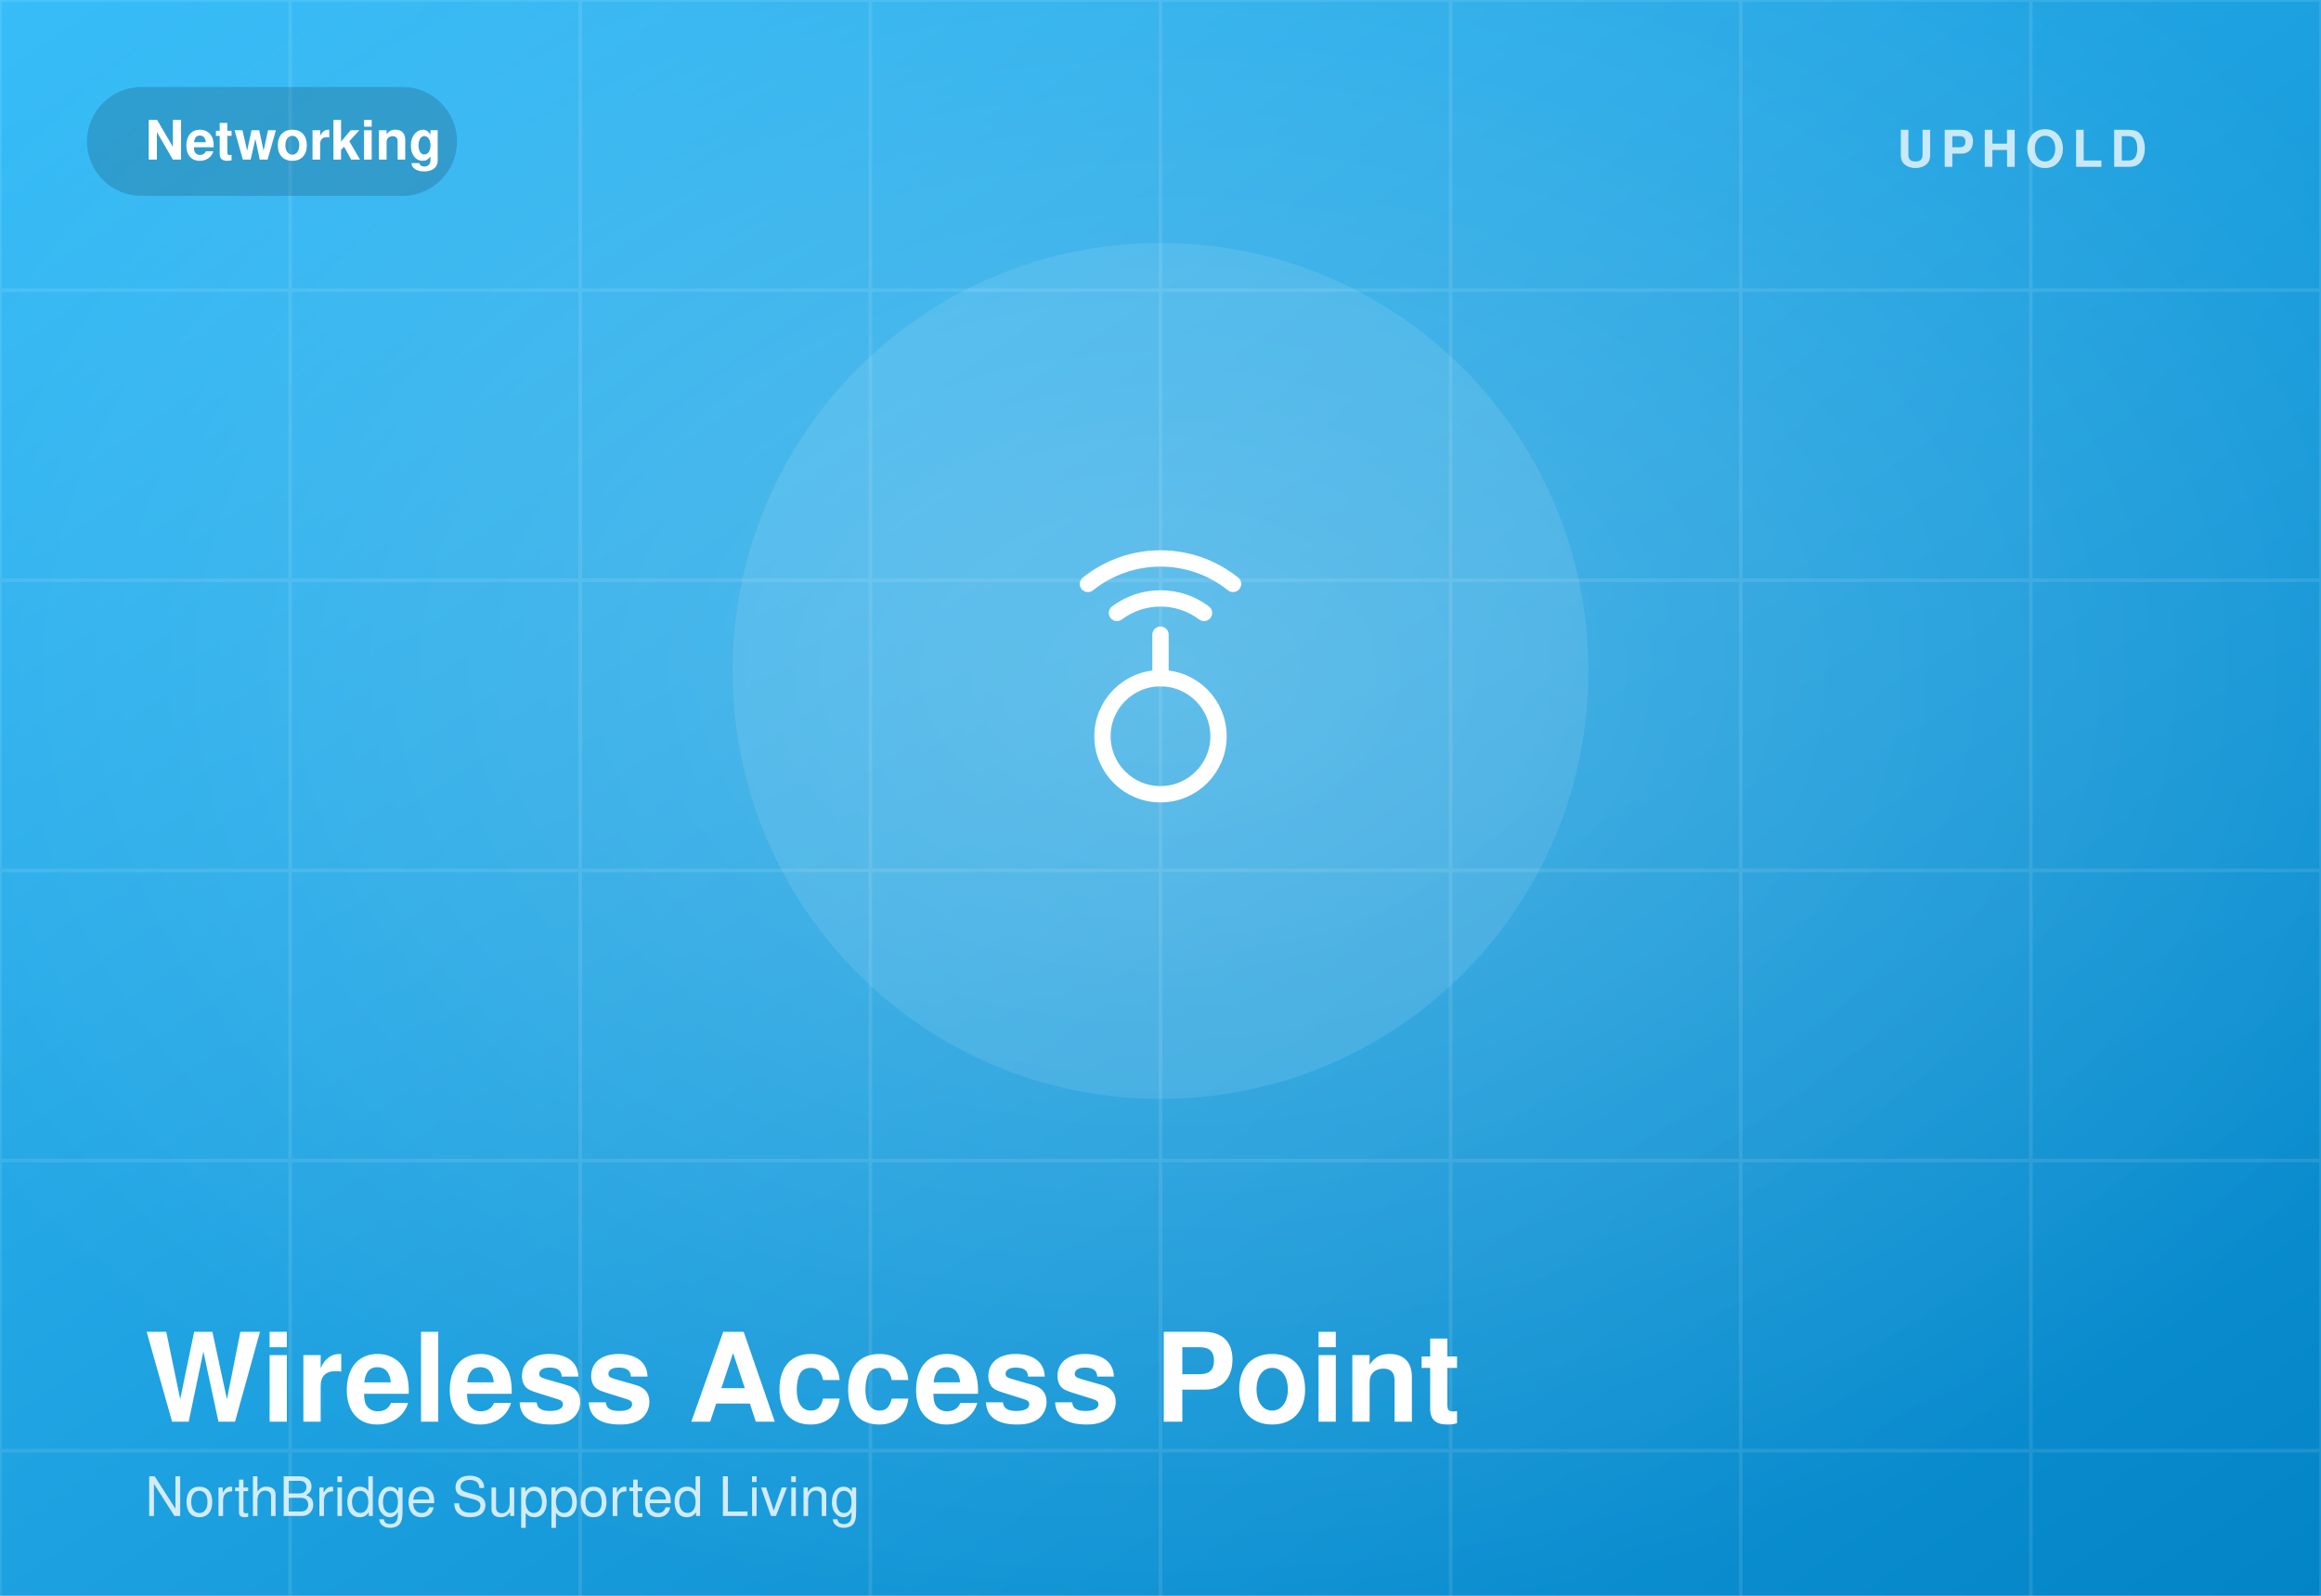
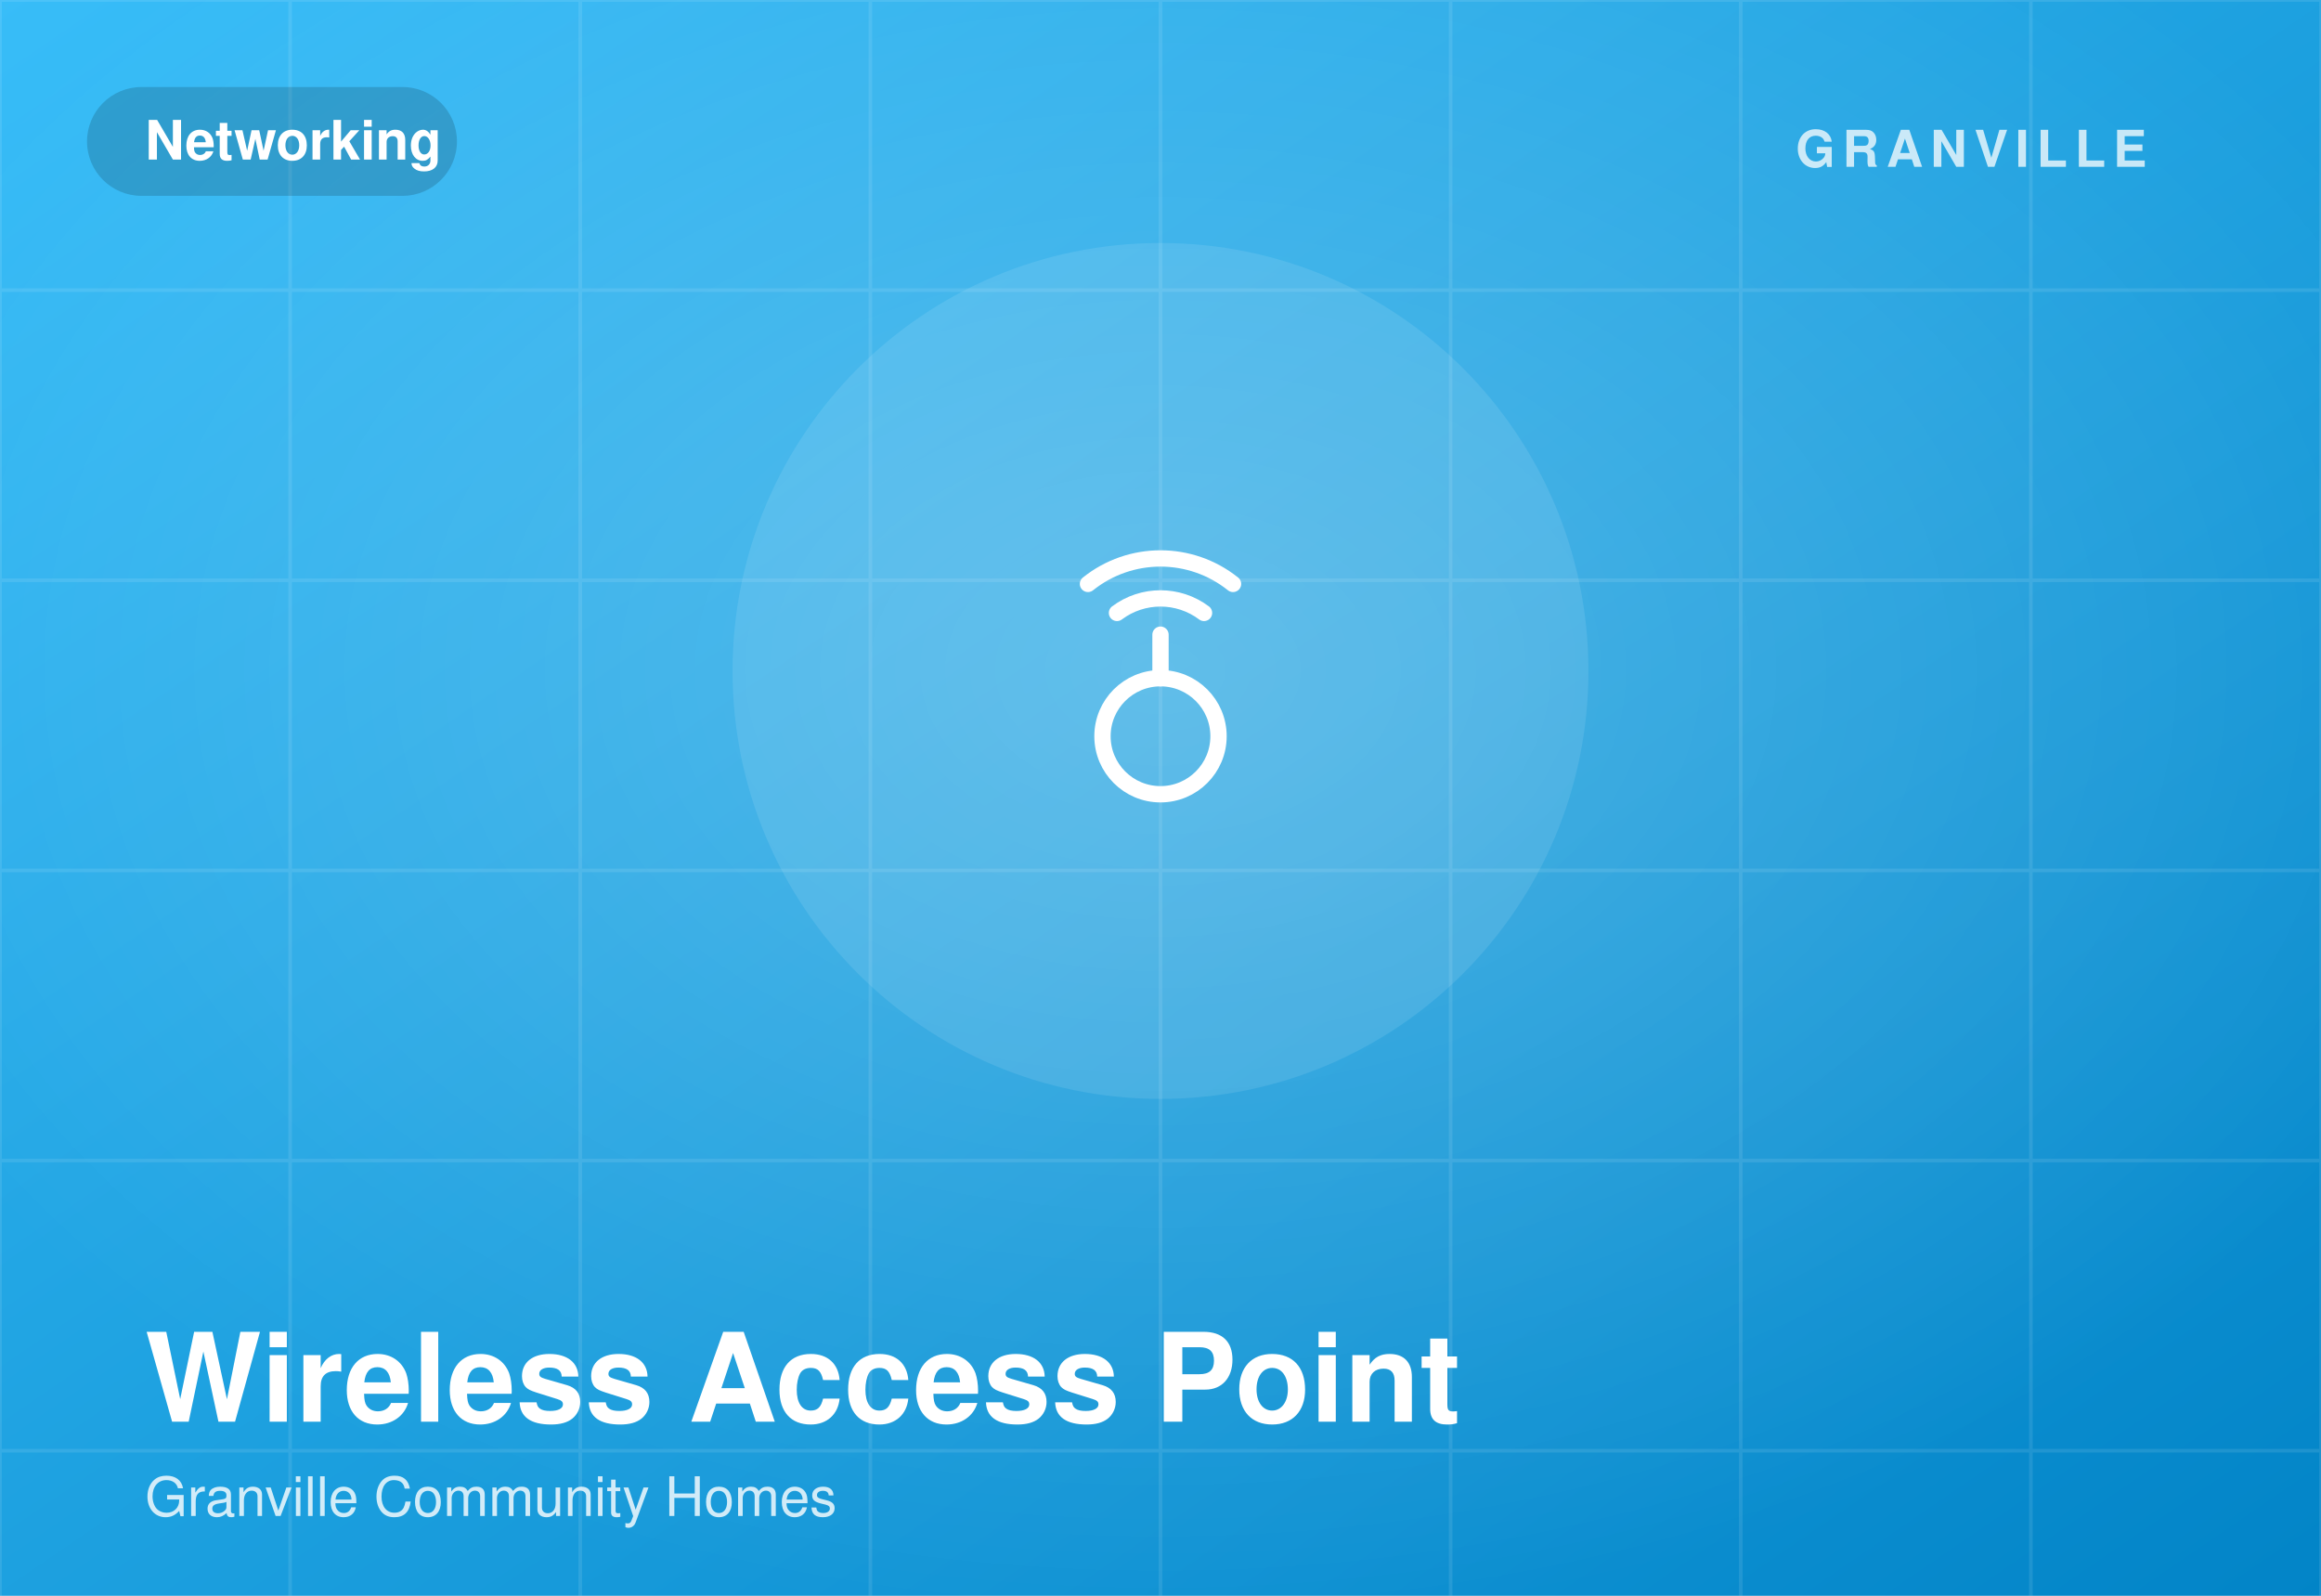
<svg xmlns="http://www.w3.org/2000/svg" viewBox="0 0 640 440" width="640" height="440" role="img" aria-label="Wireless Access Point">
  <defs>
    <linearGradient id="g" x1="0" y1="0" x2="1" y2="1">
      <stop offset="0" stop-color="#38BDF8" />
      <stop offset="1" stop-color="#0284C7" />
    </linearGradient>
    <radialGradient id="spot" cx="0.5" cy="0.42" r="0.6">
      <stop offset="0" stop-color="#ffffff" stop-opacity="0.22" />
      <stop offset="1" stop-color="#ffffff" stop-opacity="0" />
    </radialGradient>
  </defs>
  <rect width="640" height="440" fill="url(#g)" />
  <rect width="640" height="440" fill="url(#spot)" />
  <g opacity="0.10" fill="none" stroke="#fff" stroke-width="1">
    <line x1="0" y1="0" x2="0" y2="440" />
    <line x1="80" y1="0" x2="80" y2="440" />
    <line x1="160" y1="0" x2="160" y2="440" />
    <line x1="240" y1="0" x2="240" y2="440" />
    <line x1="320" y1="0" x2="320" y2="440" />
    <line x1="400" y1="0" x2="400" y2="440" />
    <line x1="480" y1="0" x2="480" y2="440" />
    <line x1="560" y1="0" x2="560" y2="440" />
    <line x1="640" y1="0" x2="640" y2="440" />
    <line x1="0" y1="0" x2="640" y2="0" />
    <line x1="0" y1="80" x2="640" y2="80" />
    <line x1="0" y1="160" x2="640" y2="160" />
    <line x1="0" y1="240" x2="640" y2="240" />
    <line x1="0" y1="320" x2="640" y2="320" />
    <line x1="0" y1="400" x2="640" y2="400" />
  </g>
  <circle cx="320" cy="185" r="118" fill="#fff" opacity="0.10" />
  <g transform="translate(260,125) scale(1.0)">
    <g fill="none" stroke="#fff" stroke-width="4.5" stroke-linecap="round" stroke-linejoin="round">
      <circle cx="60" cy="78" r="16" />
      <path d="M60 62V50M48 44a20 20 0 0 1 24 0M40 36a32 32 0 0 1 40 0" />
    </g>
  </g>
  <rect x="24" y="24" width="102" height="30" rx="15" fill="#000" opacity="0.16" />
  <text x="40" y="44" font-family="Segoe UI, Helvetica, Arial, sans-serif" font-size="15" font-weight="600" fill="#fff">Networking</text>
-   <text x="592" y="46" text-anchor="end" font-family="Segoe UI, Helvetica, Arial, sans-serif" font-size="14" font-weight="700" letter-spacing="2" fill="#fff" opacity="0.75">UPHOLD</text>
+   <text x="592" y="46" text-anchor="end" font-family="Segoe UI, Helvetica, Arial, sans-serif" font-size="14" font-weight="700" letter-spacing="2" fill="#fff" opacity="0.75">GRANVILLE</text>
  <text x="40" y="392" font-family="Segoe UI, Helvetica, Arial, sans-serif" font-size="34" font-weight="700" fill="#fff">Wireless Access Point</text>
-   <text x="40" y="418" font-family="Segoe UI, Helvetica, Arial, sans-serif" font-size="15" font-weight="500" fill="#fff" opacity="0.8">NorthBridge Supported Living</text>
+   <text x="40" y="418" font-family="Segoe UI, Helvetica, Arial, sans-serif" font-size="15" font-weight="500" fill="#fff" opacity="0.8">Granville Community Homes</text>
</svg>
